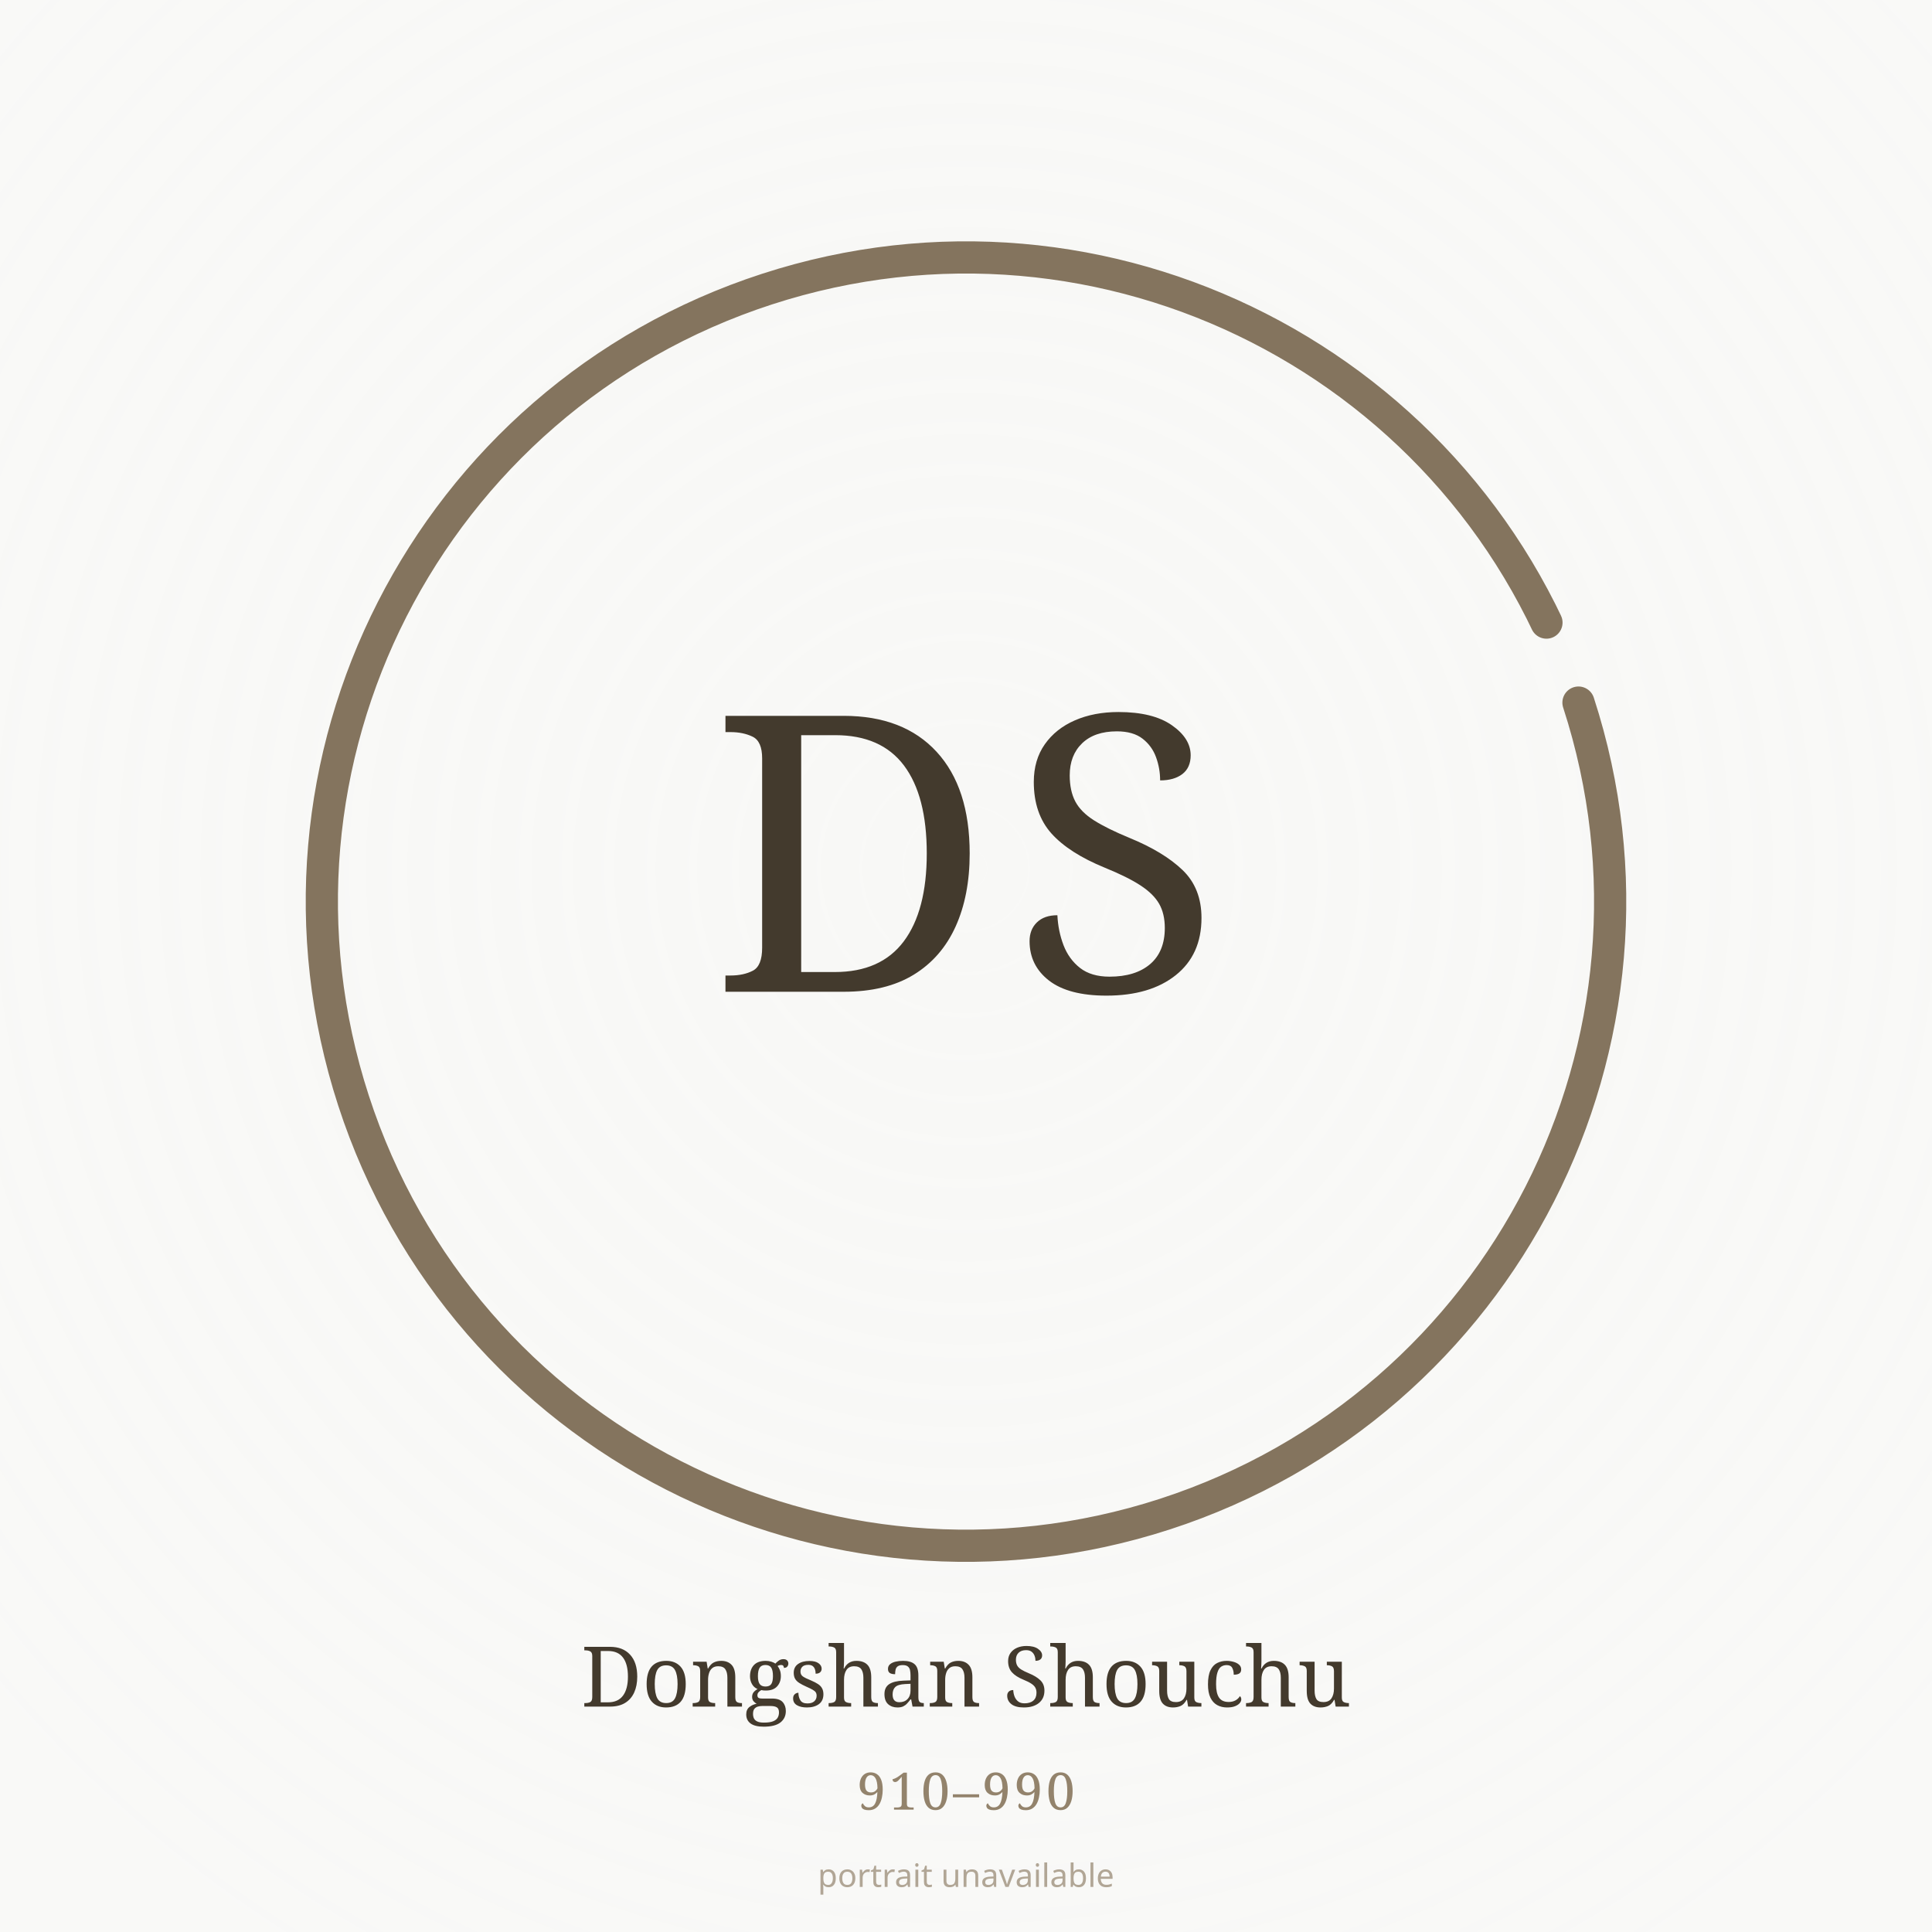
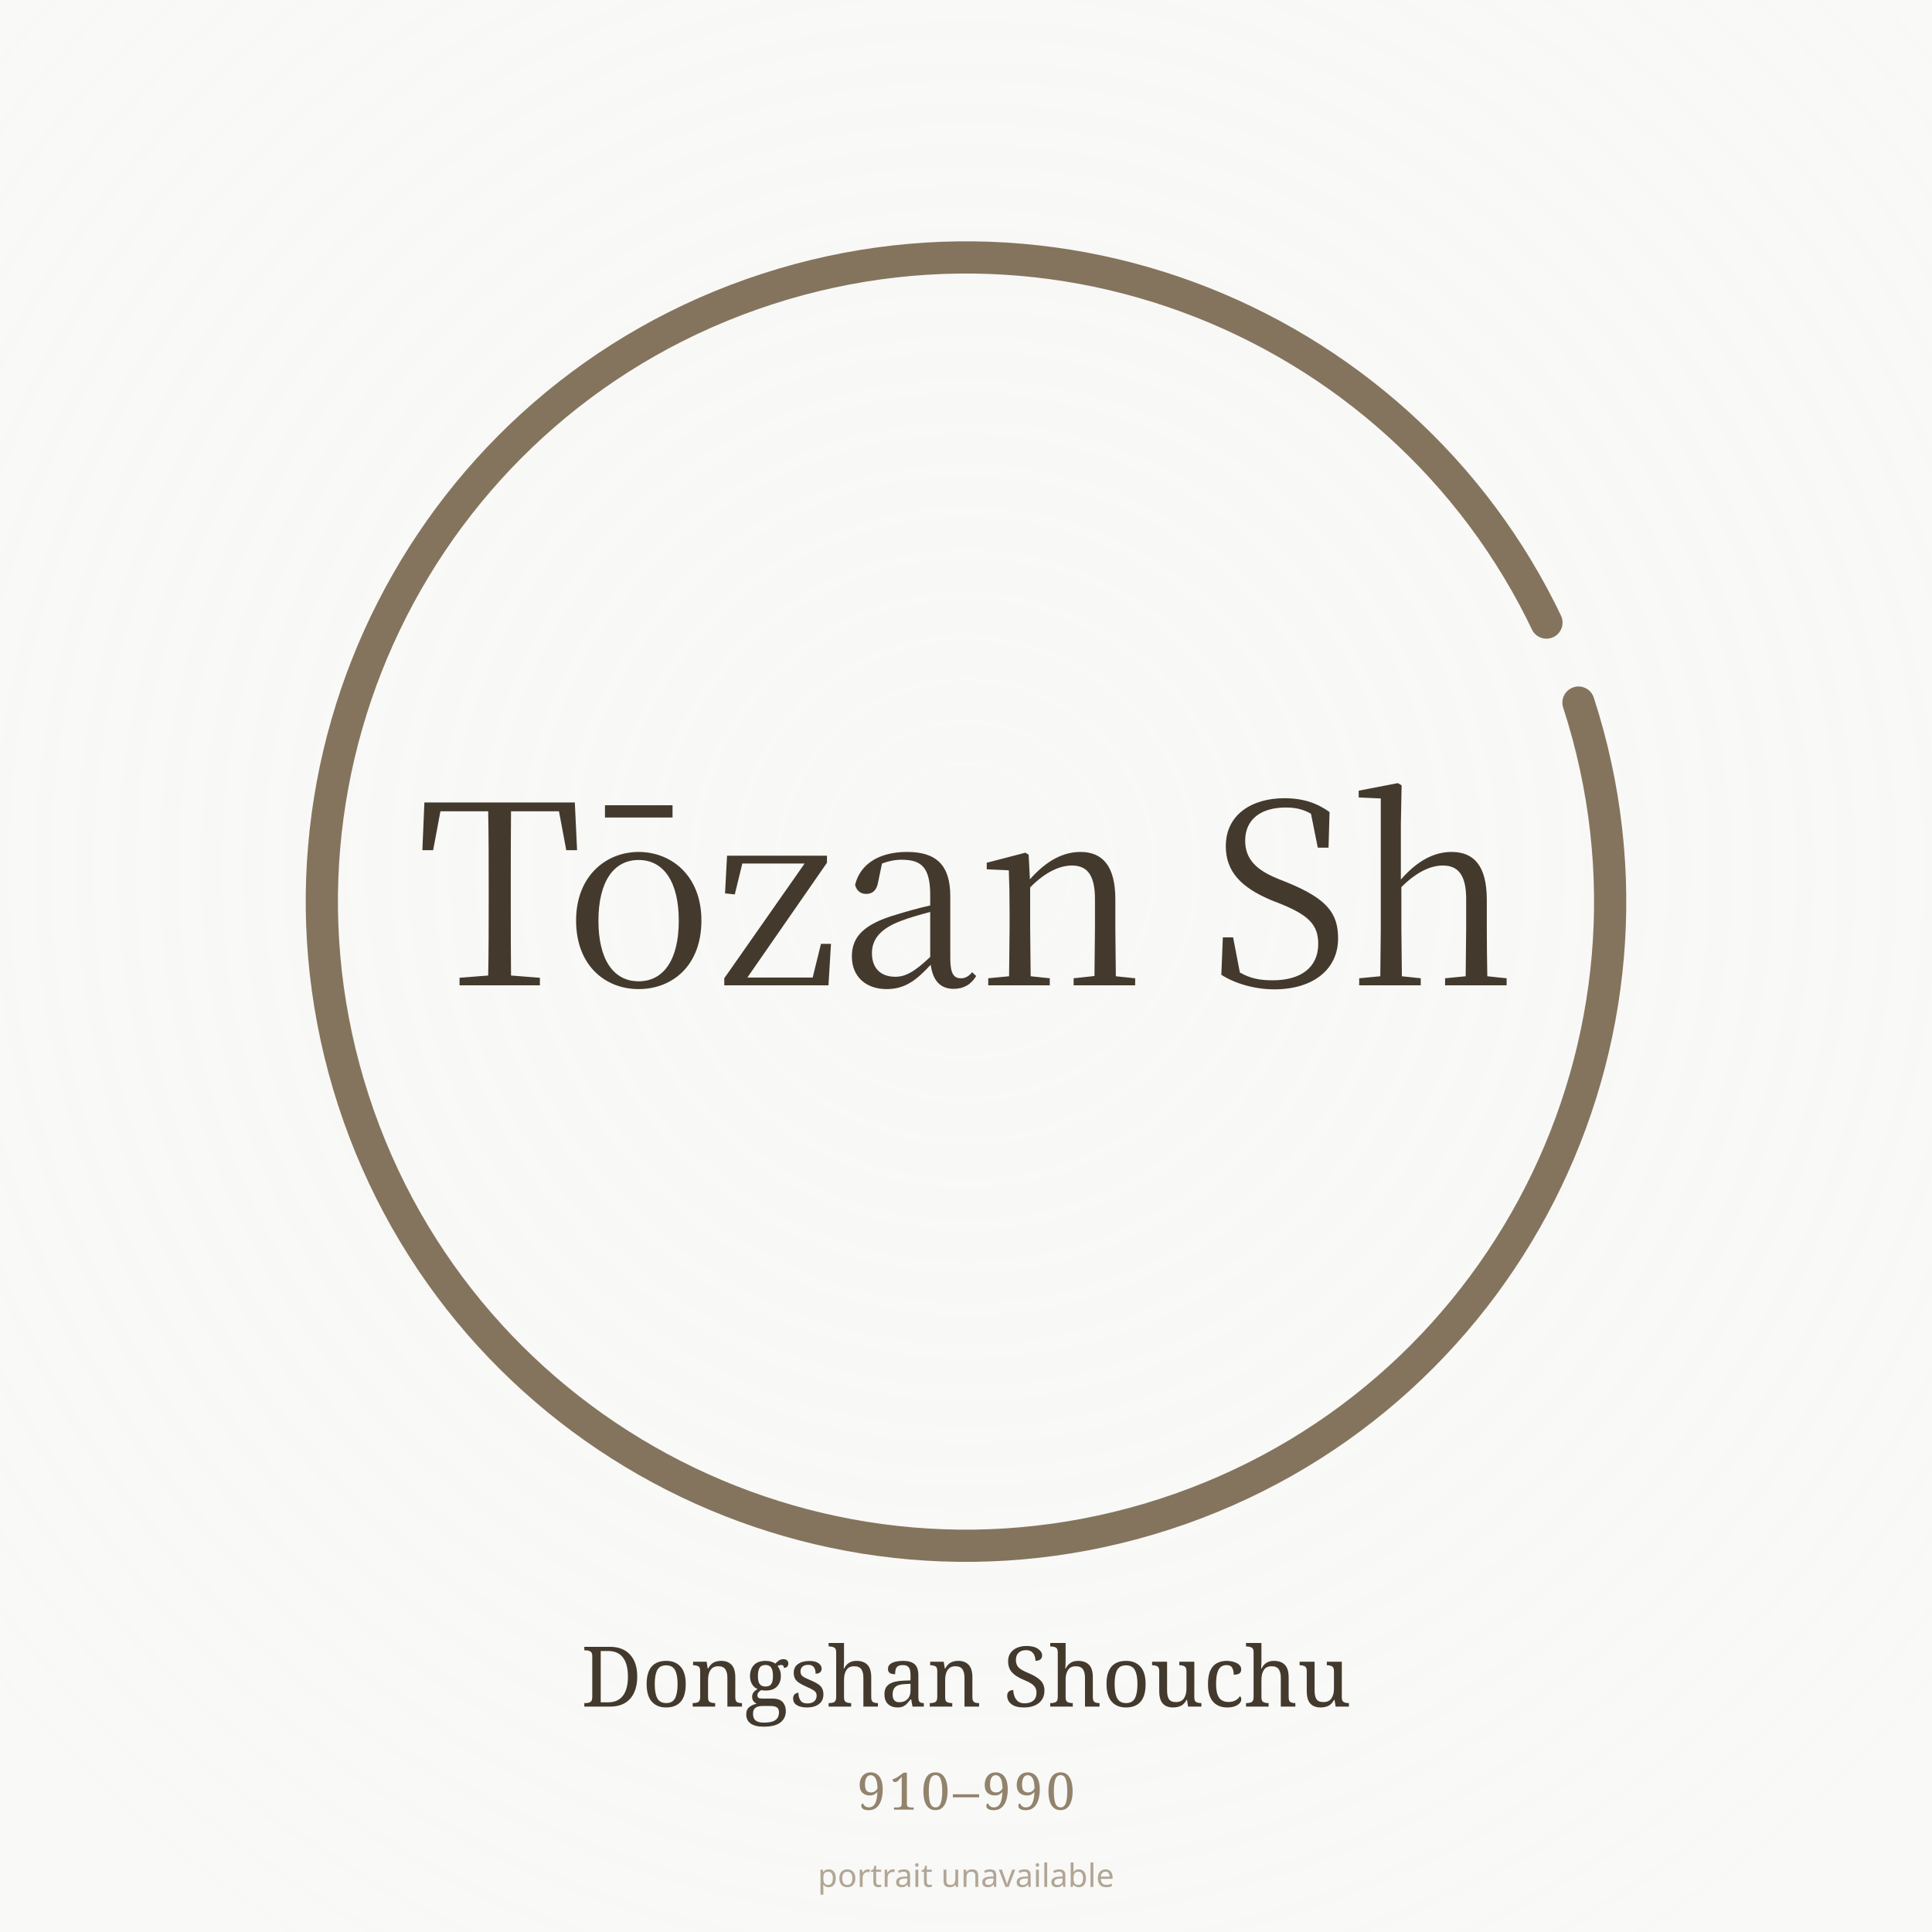
<svg xmlns="http://www.w3.org/2000/svg" viewBox="0 0 600 600" width="600" height="600" role="img" aria-label="Dongshan Shouchu — portrait unavailable">
  <defs>
    <radialGradient id="paper" cx="50%" cy="45%" r="65%">
      <stop offset="0%" stop-color="hsl(35, 14%, 97%)" stop-opacity="1" />
      <stop offset="100%" stop-color="hsl(35, 14%, 97%)" stop-opacity="0.88" />
    </radialGradient>
  </defs>
  <rect width="600" height="600" fill="url(#paper)" />
  <g transform="translate(300 280)">
    <circle r="200" fill="none" stroke="hsl(35, 25%, 35%)" stroke-width="10" stroke-linecap="round" stroke-dasharray="1230 30" transform="rotate(-18)" opacity="0.85" />
-     <text y="28" text-anchor="middle" font-family="Cormorant Garamond, serif" font-size="120" fill="hsl(35, 20%, 22%)" style="font-weight:500; letter-spacing:6px;">DS</text>
+     <text y="26" text-anchor="middle" font-family="Songti SC, STSong, Noto Serif CJK TC, serif" font-size="78" fill="hsl(35, 20%, 22%)" style="font-weight:500;">Tōzan Sh</text>
  </g>
  <text x="300" y="530" text-anchor="middle" font-family="Cormorant Garamond, serif" font-size="26" fill="hsl(35, 20%, 22%)" style="font-weight:500;">Dongshan Shouchu</text>
  <text x="300" y="562" text-anchor="middle" font-family="Cormorant Garamond, serif" font-size="16" fill="hsl(35, 15%, 50%)" style="letter-spacing:1px;">910–990</text>
  <text x="300" y="586" text-anchor="middle" font-family="system-ui, sans-serif" font-size="10" fill="hsl(35, 15%, 50%)" opacity="0.7">portrait unavailable</text>
</svg>
